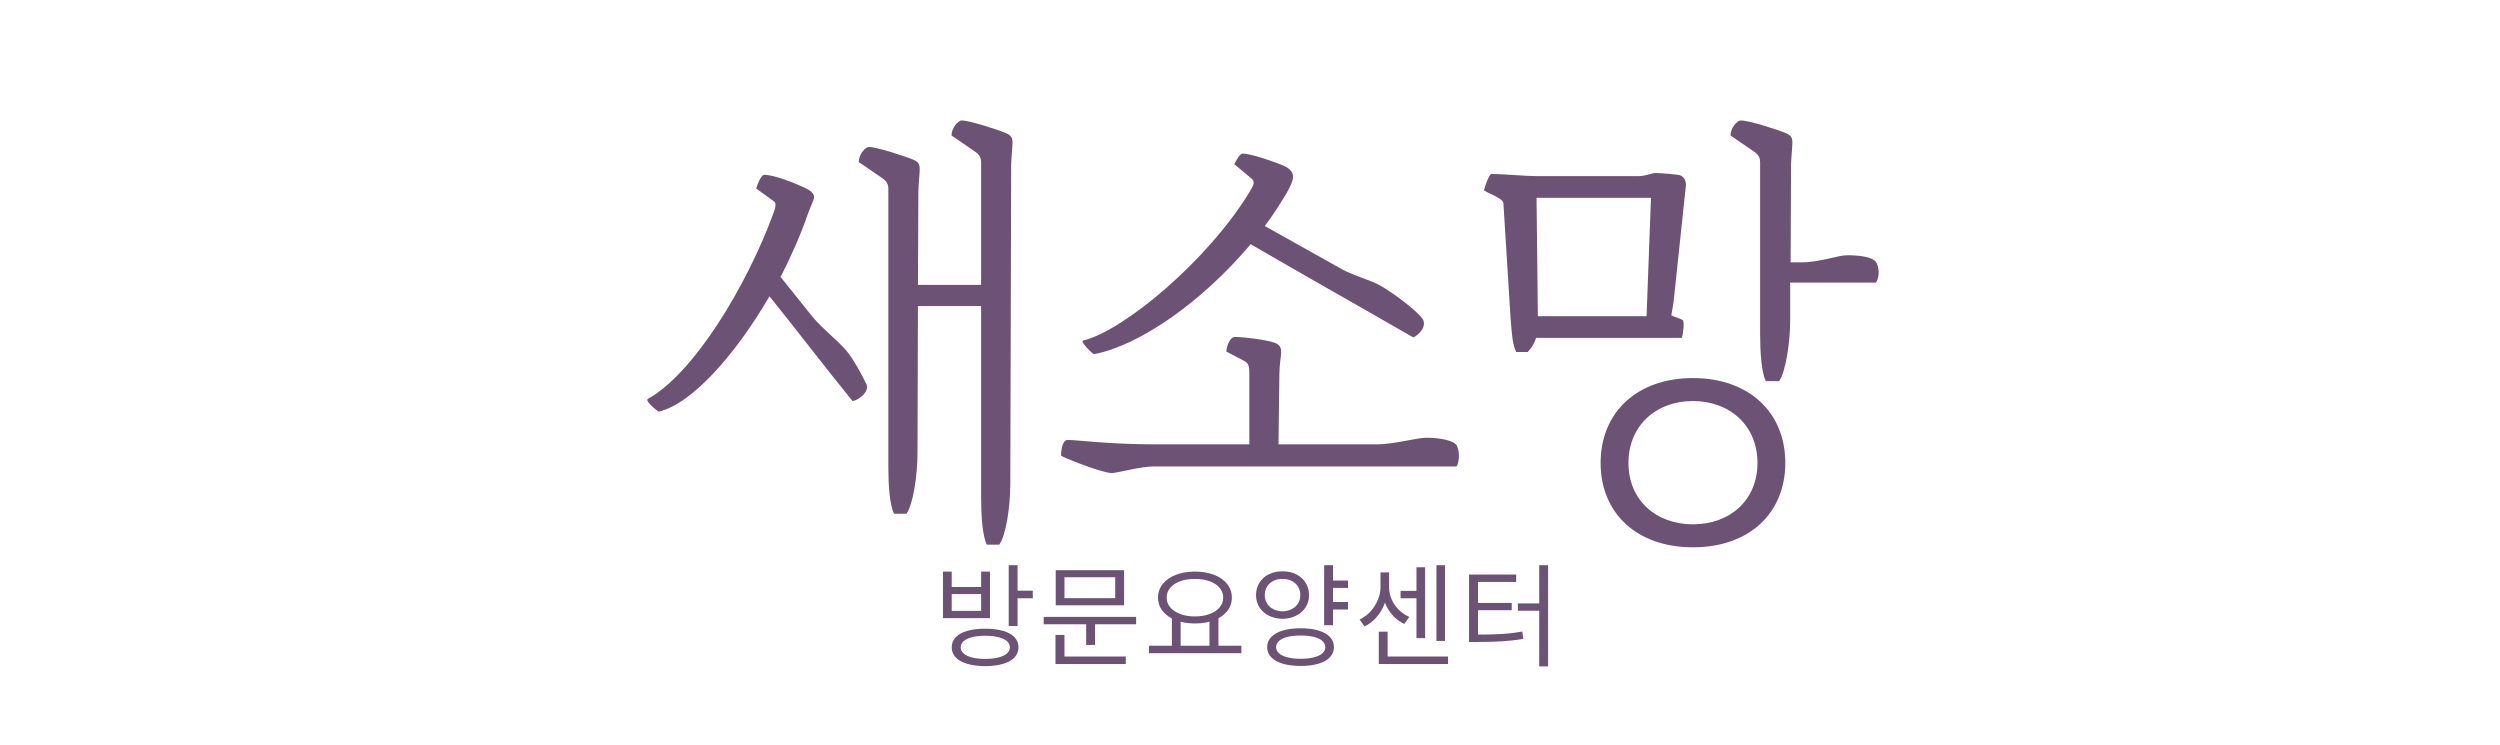
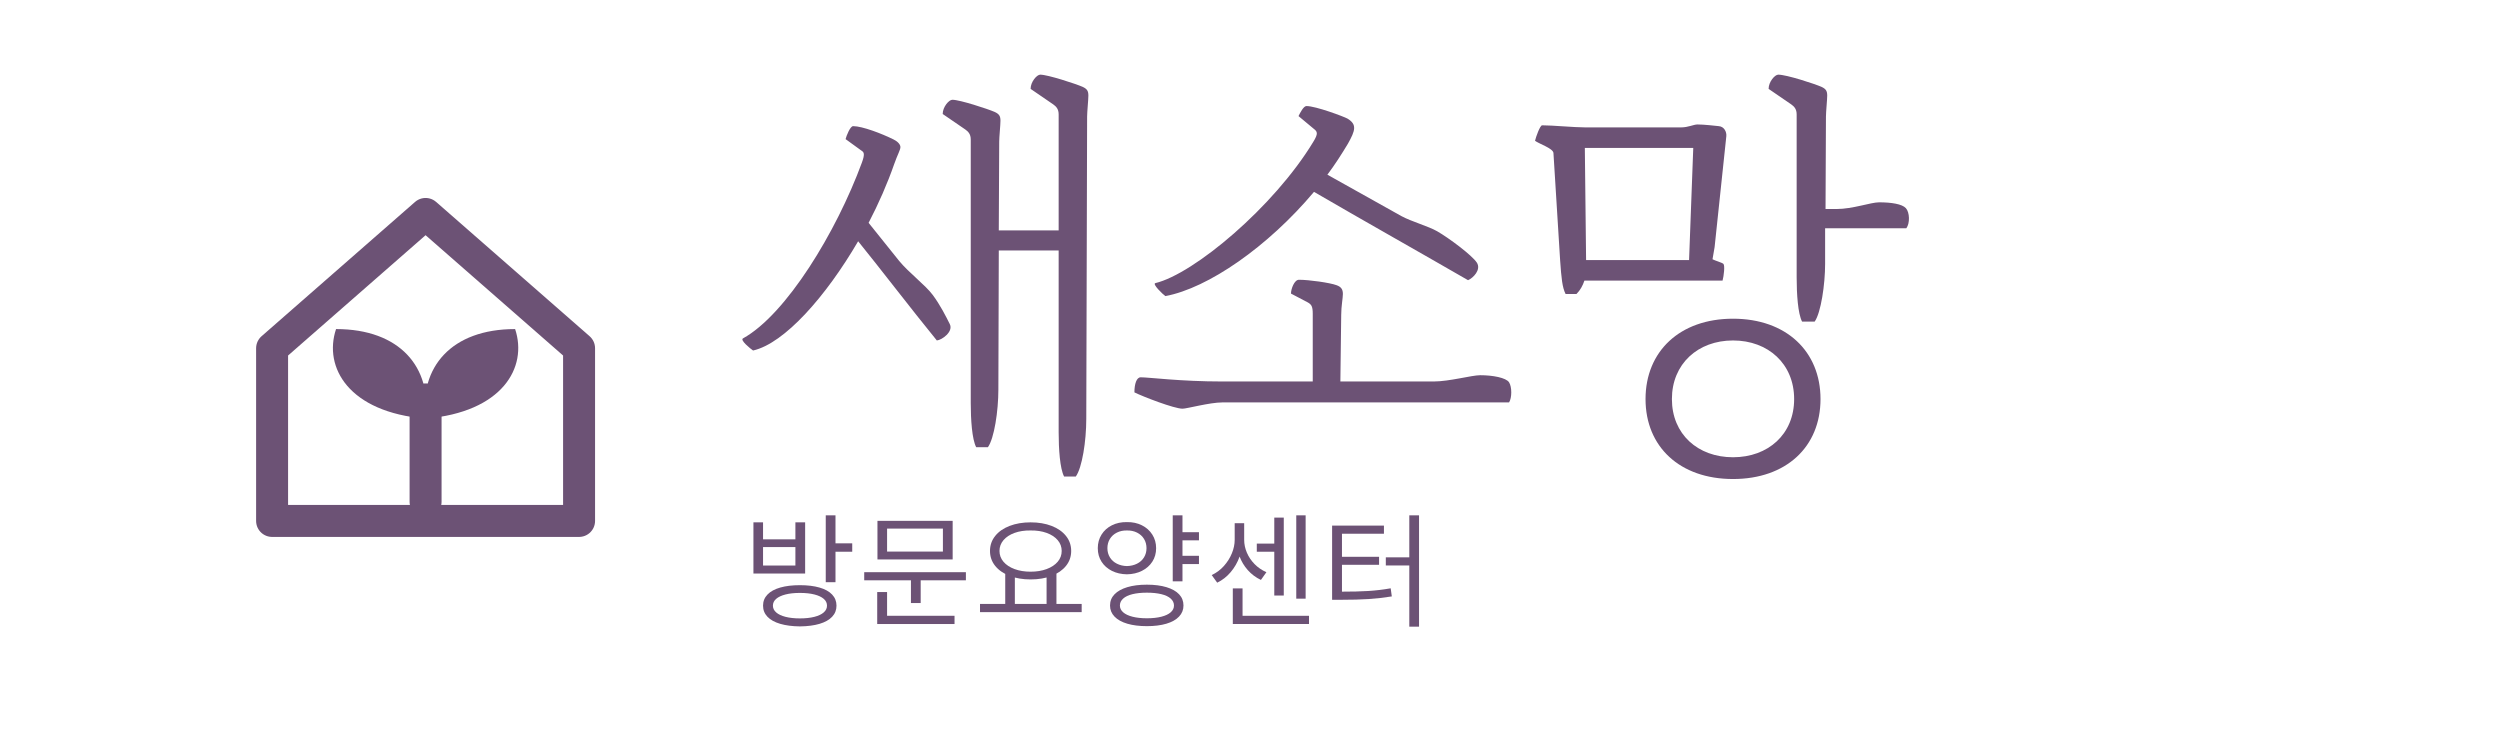
- <svg xmlns="http://www.w3.org/2000/svg" width="430" height="128" viewBox="0 0 430 128" role="img" aria-label="새소망 메뉴 로고">
-   <g transform="translate(109.550 0)">
-     <path d="M836 751C820 758 753 780 735 780C727 780 712 763 712 746L766 709C773 704 779 698 779 685V408H636L637 620C637 631 640 660 640 670C640 681 637 686 626 691C610 698 543 720 525 720C517 720 502 703 502 686L556 649C563 644 569 638 569 625V-4C569 -44 572 -91 582 -110H610C625 -89 635 -24 635 28L636 360H779V-74C779 -114 782 -161 792 -180H820C835 -159 845 -96 845 -42L847 680C847 691 850 720 850 730C850 741 847 746 836 751ZM478 254C461 277 421 307 398 335L325 426C349 472 370 520 386 566C394 589 401 600 401 607C401 613 395 620 385 625C357 639 310 657 288 657C281 657 272 634 270 626L310 597C314 594 316 589 309 570C248 404 128 207 25 150C17 146 43 125 49 121C124 138 223 250 300 382C348 323 430 216 488 145C500 146 528 166 519 184C510 202 496 230 478 254Z" transform="translate(0.000 80.000) scale(0.076 -0.076)" fill="#6c5275" />
-     <path d="M109 251C211 270 354 369 464 500C586 429 709 360 832 289C844 294 864 314 853 331C841 349 786 390 758 406C737 418 697 429 673 442L496 541C514 565 530 590 545 615C563 647 567 661 544 675C535 680 468 705 446 705C439 705 431 689 427 681L463 651C472 644 475 640 462 619C368 464 177 304 85 282C77 280 103 255 109 251ZM930 45C923 56 891 62 861 62C841 62 787 47 750 47H527L529 206C529 227 533 246 533 256C533 267 529 273 518 277C502 283 452 290 428 290C417 290 409 268 409 257L449 236C458 231 461 226 461 209V47H245C145 47 70 57 50 57C40 57 35 41 35 21C55 11 130 -18 150 -18C160 -18 215 -3 245 -3H930C937 8 937 34 930 45Z" transform="translate(70.300 80.000) scale(0.076 -0.076)" fill="#6c5275" />
-     <path d="M953 461C944 471 918 475 889 475C869 475 826 459 787 459H761L762 680C762 691 765 720 765 730C765 741 762 746 751 751C735 758 668 780 648 780C640 780 625 763 625 746L679 709C686 704 692 698 692 685V296C692 256 695 209 705 190H735C750 211 760 279 760 328V413H954C963 425 962 451 953 461ZM517 328C514 331 496 336 491 339L496 368L524 633C525 643 519 656 506 657C497 658 470 661 455 661C446 661 433 654 416 654H187C161 654 108 659 84 659C79 659 69 631 67 622C76 615 110 604 111 593L127 336C130 294 132 272 140 256H166C175 265 181 276 185 288H515C518 299 521 324 517 328ZM435 337H189L186 605H445ZM540 197C413 197 331 119 331 5C331 -109 413 -186 540 -186C667 -186 749 -109 749 5C749 119 667 197 540 197ZM540 -134C456 -134 394 -79 394 5C394 89 456 145 540 145C624 145 686 89 686 5C686 -79 624 -134 540 -134Z" transform="translate(140.600 80.000) scale(0.076 -0.076)" fill="#6c5275" />
+ <svg xmlns="http://www.w3.org/2000/svg" width="430" height="128" viewBox="0 0 430 128" role="img" aria-label="새소망 방문요양센터">
+   <g transform="translate(38 28) scale(1.1)">
+     <path d="M8 29 32 8l24 21v27H8Z" fill="none" stroke="#6c5275" stroke-width="5" stroke-linejoin="round" />
+     <path d="M32 53V37" fill="none" stroke="#6c5275" stroke-width="5" stroke-linecap="round" />
+     <path d="M32 40C20 39 16 32 18 26c10 0 15 6 14 14Z" fill="#6c5275" />
+     <path d="M32 40c12-1 16-8 14-14-10 0-15 6-14 14Z" fill="#6c5275" />
  </g>
-   <g transform="translate(160.745 0)">
-     <path d="M1478 170Q1478 66 1408.0 -8.0Q1338 -82 1207.0 -121.0Q1076 -160 892 -162Q710 -160 577.0 -121.0Q444 -82 373.0 -8.0Q302 66 302 170Q302 274 373.0 348.0Q444 422 577.0 460.0Q710 498 892 498Q1074 498 1206.0 460.0Q1338 422 1408.0 348.0Q1478 274 1478 170ZM460 170Q460 108 512.0 62.0Q564 16 662.0 -9.0Q760 -34 892 -34Q1026 -34 1124.0 -9.0Q1222 16 1274.0 62.0Q1326 108 1326 170Q1326 234 1274.0 279.0Q1222 324 1125.0 349.0Q1028 374 892 374Q758 374 661.0 349.0Q564 324 512.0 279.0Q460 234 460 170ZM1462 546H1306V1616H1462ZM1730 1034H1418V1168H1730ZM302 1232H820V1504H976V684H148V1504H302ZM820 812V1108H302V812Z" transform="translate(0.000 113.000) scale(0.009766 -0.009766)" fill="#6c5275" />
-     <path d="M1698 576H70V706H1698ZM974 212H818V626H974ZM1486 910H282V1528H1486ZM436 1036H1330V1404H436ZM1516 -124H278V8H1516ZM436 -38H278V388H436Z" transform="translate(18.085 113.000) scale(0.009766 -0.009766)" fill="#6c5275" />
-     <path d="M630 166H476V698H630ZM1296 166H1138V698H1296ZM1700 66H72V198H1700ZM1532 1046Q1532 910 1449.0 807.0Q1366 704 1219.0 647.0Q1072 590 882 590Q694 590 546.0 647.0Q398 704 315.0 807.0Q232 910 232 1046Q232 1182 315.0 1286.0Q398 1390 546.0 1447.0Q694 1504 882 1504Q1072 1504 1219.0 1447.0Q1366 1390 1449.0 1286.0Q1532 1182 1532 1046ZM384 1046Q384 948 448.0 873.0Q512 798 625.0 756.0Q738 714 882 714Q1026 714 1139.0 756.0Q1252 798 1316.0 873.0Q1380 948 1380 1046Q1380 1144 1316.0 1219.0Q1252 1294 1139.0 1335.0Q1026 1376 882 1374Q738 1376 625.0 1335.0Q512 1294 448.0 1219.0Q384 1144 384 1046Z" transform="translate(36.170 113.000) scale(0.009766 -0.009766)" fill="#6c5275" />
-     <path d="M1726 1216H1416V1346H1726ZM1726 836H1416V968H1726ZM1040 1090Q1040 968 979.0 874.0Q918 780 812.0 727.0Q706 674 572 672Q438 674 332.0 727.0Q226 780 166.0 874.0Q106 968 106 1090Q106 1212 166.0 1308.0Q226 1404 332.0 1457.0Q438 1510 572 1508Q706 1510 812.0 1457.0Q918 1404 979.0 1308.0Q1040 1212 1040 1090ZM260 1090Q260 1008 300.0 943.0Q340 878 412.0 842.0Q484 806 572 804Q662 806 734.0 842.0Q806 878 846.0 943.0Q886 1008 886 1090Q886 1174 846.0 1239.0Q806 1304 734.0 1340.0Q662 1376 572 1374Q484 1376 412.0 1340.0Q340 1304 300.0 1239.0Q260 1174 260 1090ZM1462 560H1306V1616H1462ZM1478 172Q1478 70 1407.0 -5.0Q1336 -80 1204.0 -119.0Q1072 -158 892 -158Q712 -158 579.0 -119.0Q446 -80 374.0 -5.0Q302 70 302 172Q302 278 374.0 352.0Q446 426 578.0 466.0Q710 506 892 506Q1074 506 1206.0 466.0Q1338 426 1408.0 352.0Q1478 278 1478 172ZM460 172Q460 110 512.0 64.0Q564 18 662.0 -7.0Q760 -32 892 -32Q1026 -32 1124.0 -7.0Q1222 18 1274.0 64.0Q1326 110 1326 172Q1326 236 1274.0 283.0Q1222 330 1124.0 354.0Q1026 378 892 378Q758 378 661.0 354.0Q564 330 512.0 283.0Q460 236 460 172Z" transform="translate(54.255 113.000) scale(0.009766 -0.009766)" fill="#6c5275" />
-     <path d="M1140 1034H800V1164H1140ZM1582 282H1432V1616H1582ZM1232 332H1080V1580H1232ZM1636 -124H416V8H1636ZM572 -62H416V446H572ZM166 538 78 660Q190 712 273.0 805.0Q356 898 401.0 1008.0Q446 1118 446 1224V1490H572V1224Q572 1086 523.0 951.0Q474 816 382.0 707.0Q290 598 166 538ZM954 706 866 582Q744 640 656.0 739.0Q568 838 522.0 963.0Q476 1088 476 1224V1490H598V1224Q598 1120 641.0 1019.0Q684 918 764.0 836.0Q844 754 954 706Z" transform="translate(72.341 113.000) scale(0.009766 -0.009766)" fill="#6c5275" />
-     <path d="M1546 -166H1390V1616H1546ZM1416 814H1014V944H1416ZM1092 448 1110 318Q922 288 739.0 276.0Q556 264 290 264H154V394H290Q558 394 735.0 405.0Q912 416 1092 448ZM984 1322H312V350H154V1452H984ZM906 824H270V952H906Z" transform="translate(90.426 113.000) scale(0.009766 -0.009766)" fill="#6c5275" />
-   </g>
+   <path d="M836 751C820 758 753 780 735 780C727 780 712 763 712 746L766 709C773 704 779 698 779 685V408H636L637 620C637 631 640 660 640 670C640 681 637 686 626 691C610 698 543 720 525 720C517 720 502 703 502 686L556 649C563 644 569 638 569 625V-4C569 -44 572 -91 582 -110H610C625 -89 635 -24 635 28L636 360H779V-74C779 -114 782 -161 792 -180H820C835 -159 845 -96 845 -42L847 680C847 691 850 720 850 730C850 741 847 746 836 751ZM478 254C461 277 421 307 398 335L325 426C349 472 370 520 386 566C394 589 401 600 401 607C401 613 395 620 385 625C357 639 310 657 288 657C281 657 272 634 270 626L310 597C314 594 316 589 309 570C248 404 128 207 25 150C17 146 43 125 49 121C124 138 223 250 300 382C348 323 430 216 488 145C500 146 528 166 519 184C510 202 496 230 478 254Z" transform="translate(126.000 69.000) scale(0.072 -0.072)" fill="#6c5275" />
+   <path d="M109 251C211 270 354 369 464 500C586 429 709 360 832 289C844 294 864 314 853 331C841 349 786 390 758 406C737 418 697 429 673 442L496 541C514 565 530 590 545 615C563 647 567 661 544 675C535 680 468 705 446 705C439 705 431 689 427 681L463 651C472 644 475 640 462 619C368 464 177 304 85 282C77 280 103 255 109 251ZM930 45C923 56 891 62 861 62C841 62 787 47 750 47H527L529 206C529 227 533 246 533 256C533 267 529 273 518 277C502 283 452 290 428 290C417 290 409 268 409 257L449 236C458 231 461 226 461 209V47H245C145 47 70 57 50 57C40 57 35 41 35 21C55 11 130 -18 150 -18C160 -18 215 -3 245 -3H930C937 8 937 34 930 45Z" transform="translate(192.600 69.000) scale(0.072 -0.072)" fill="#6c5275" />
+   <path d="M953 461C944 471 918 475 889 475C869 475 826 459 787 459H761L762 680C762 691 765 720 765 730C765 741 762 746 751 751C735 758 668 780 648 780C640 780 625 763 625 746L679 709C686 704 692 698 692 685V296C692 256 695 209 705 190H735C750 211 760 279 760 328V413H954C963 425 962 451 953 461ZM517 328C514 331 496 336 491 339L496 368L524 633C525 643 519 656 506 657C497 658 470 661 455 661C446 661 433 654 416 654H187C161 654 108 659 84 659C79 659 69 631 67 622C76 615 110 604 111 593L127 336C130 294 132 272 140 256H166C175 265 181 276 185 288H515C518 299 521 324 517 328ZM435 337H189L186 605H445ZM540 197C413 197 331 119 331 5C331 -109 413 -186 540 -186C667 -186 749 -109 749 5C749 119 667 197 540 197ZM540 -134C456 -134 394 -79 394 5C394 89 456 145 540 145C624 145 686 89 686 5C686 -79 624 -134 540 -134Z" transform="translate(259.200 69.000) scale(0.072 -0.072)" fill="#6c5275" />
+   <path d="M1478 170Q1478 66 1408.0 -8.0Q1338 -82 1207.0 -121.0Q1076 -160 892 -162Q710 -160 577.0 -121.0Q444 -82 373.0 -8.0Q302 66 302 170Q302 274 373.0 348.0Q444 422 577.0 460.0Q710 498 892 498Q1074 498 1206.0 460.0Q1338 422 1408.0 348.0Q1478 274 1478 170ZM460 170Q460 108 512.0 62.0Q564 16 662.0 -9.0Q760 -34 892 -34Q1026 -34 1124.0 -9.0Q1222 16 1274.0 62.0Q1326 108 1326 170Q1326 234 1274.0 279.0Q1222 324 1125.0 349.0Q1028 374 892 374Q758 374 661.0 349.0Q564 324 512.0 279.0Q460 234 460 170ZM1462 546H1306V1616H1462ZM1730 1034H1418V1168H1730ZM302 1232H820V1504H976V684H148V1504H302ZM820 812V1108H302V812Z" transform="translate(128.000 106.000) scale(0.010742 -0.010742)" fill="#6c5275" />
+   <path d="M1698 576H70V706H1698ZM974 212H818V626H974ZM1486 910H282V1528H1486ZM436 1036H1330V1404H436ZM1516 -124H278V8H1516ZM436 -38H278V388H436Z" transform="translate(147.894 106.000) scale(0.010742 -0.010742)" fill="#6c5275" />
+   <path d="M630 166H476V698H630ZM1296 166H1138V698H1296ZM1700 66H72V198H1700ZM1532 1046Q1532 910 1449.0 807.0Q1366 704 1219.0 647.0Q1072 590 882 590Q694 590 546.0 647.0Q398 704 315.0 807.0Q232 910 232 1046Q232 1182 315.0 1286.0Q398 1390 546.0 1447.0Q694 1504 882 1504Q1072 1504 1219.0 1447.0Q1366 1390 1449.0 1286.0Q1532 1182 1532 1046ZM384 1046Q384 948 448.0 873.0Q512 798 625.0 756.0Q738 714 882 714Q1026 714 1139.0 756.0Q1252 798 1316.0 873.0Q1380 948 1380 1046Q1380 1144 1316.0 1219.0Q1252 1294 1139.0 1335.0Q1026 1376 882 1374Q738 1376 625.0 1335.0Q512 1294 448.0 1219.0Q384 1144 384 1046Z" transform="translate(167.787 106.000) scale(0.010742 -0.010742)" fill="#6c5275" />
+   <path d="M1726 1216H1416V1346H1726ZM1726 836H1416V968H1726ZM1040 1090Q1040 968 979.0 874.0Q918 780 812.0 727.0Q706 674 572 672Q438 674 332.0 727.0Q226 780 166.0 874.0Q106 968 106 1090Q106 1212 166.0 1308.0Q226 1404 332.0 1457.0Q438 1510 572 1508Q706 1510 812.0 1457.0Q918 1404 979.0 1308.0Q1040 1212 1040 1090ZM260 1090Q260 1008 300.0 943.0Q340 878 412.0 842.0Q484 806 572 804Q662 806 734.0 842.0Q806 878 846.0 943.0Q886 1008 886 1090Q886 1174 846.0 1239.0Q806 1304 734.0 1340.0Q662 1376 572 1374Q484 1376 412.0 1340.0Q340 1304 300.0 1239.0Q260 1174 260 1090ZM1462 560H1306V1616H1462ZM1478 172Q1478 70 1407.0 -5.0Q1336 -80 1204.0 -119.0Q1072 -158 892 -158Q712 -158 579.0 -119.0Q446 -80 374.0 -5.0Q302 70 302 172Q302 278 374.0 352.0Q446 426 578.0 466.0Q710 506 892 506Q1074 506 1206.0 466.0Q1338 426 1408.0 352.0Q1478 278 1478 172ZM460 172Q460 110 512.0 64.0Q564 18 662.0 -7.0Q760 -32 892 -32Q1026 -32 1124.0 -7.0Q1222 18 1274.0 64.0Q1326 110 1326 172Q1326 236 1274.0 283.0Q1222 330 1124.0 354.0Q1026 378 892 378Q758 378 661.0 354.0Q564 330 512.0 283.0Q460 236 460 172Z" transform="translate(187.681 106.000) scale(0.010742 -0.010742)" fill="#6c5275" />
+   <path d="M1140 1034H800V1164H1140ZM1582 282H1432V1616H1582ZM1232 332H1080V1580H1232ZM1636 -124H416V8H1636ZM572 -62H416V446H572ZM166 538 78 660Q190 712 273.0 805.0Q356 898 401.0 1008.0Q446 1118 446 1224V1490H572V1224Q572 1086 523.0 951.0Q474 816 382.0 707.0Q290 598 166 538ZM954 706 866 582Q744 640 656.0 739.0Q568 838 522.0 963.0Q476 1088 476 1224V1490H598V1224Q598 1120 641.0 1019.0Q684 918 764.0 836.0Q844 754 954 706Z" transform="translate(207.575 106.000) scale(0.010742 -0.010742)" fill="#6c5275" />
+   <path d="M1546 -166H1390V1616H1546ZM1416 814H1014V944H1416ZM1092 448 1110 318Q922 288 739.0 276.0Q556 264 290 264H154V394H290Q558 394 735.0 405.0Q912 416 1092 448ZM984 1322H312V350H154V1452H984ZM906 824H270V952H906Z" transform="translate(227.468 106.000) scale(0.010742 -0.010742)" fill="#6c5275" />
</svg>
